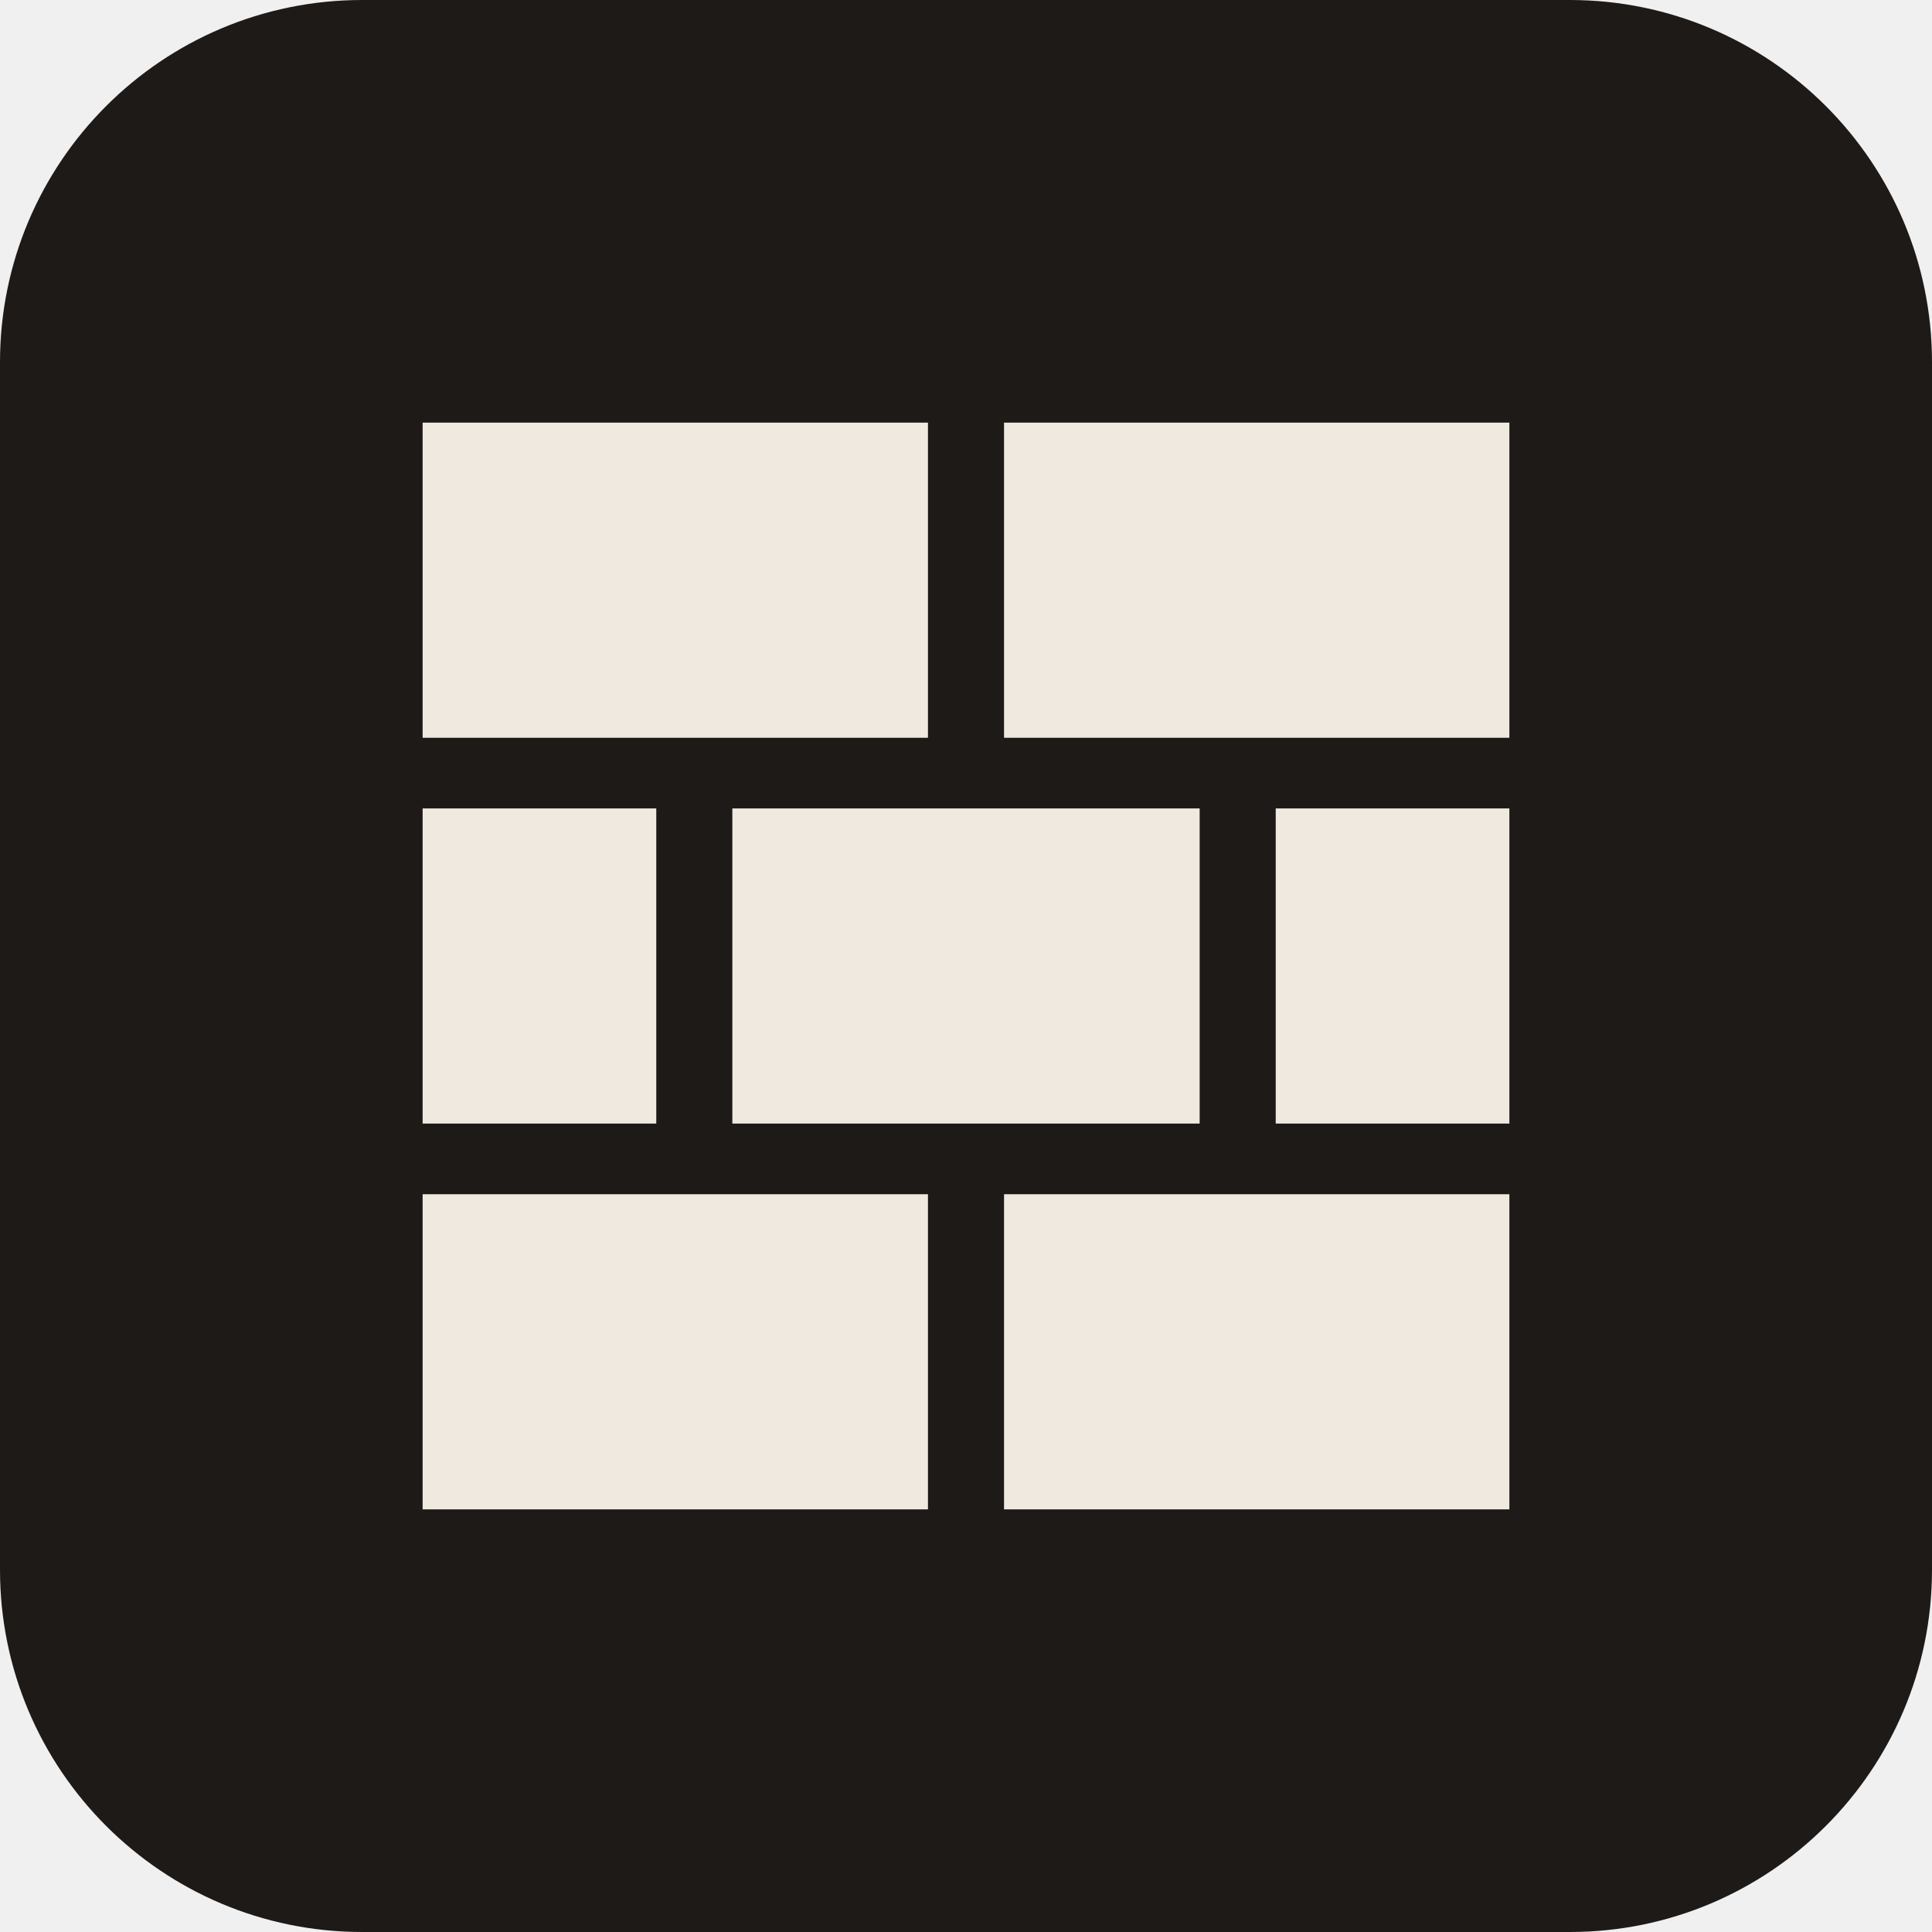
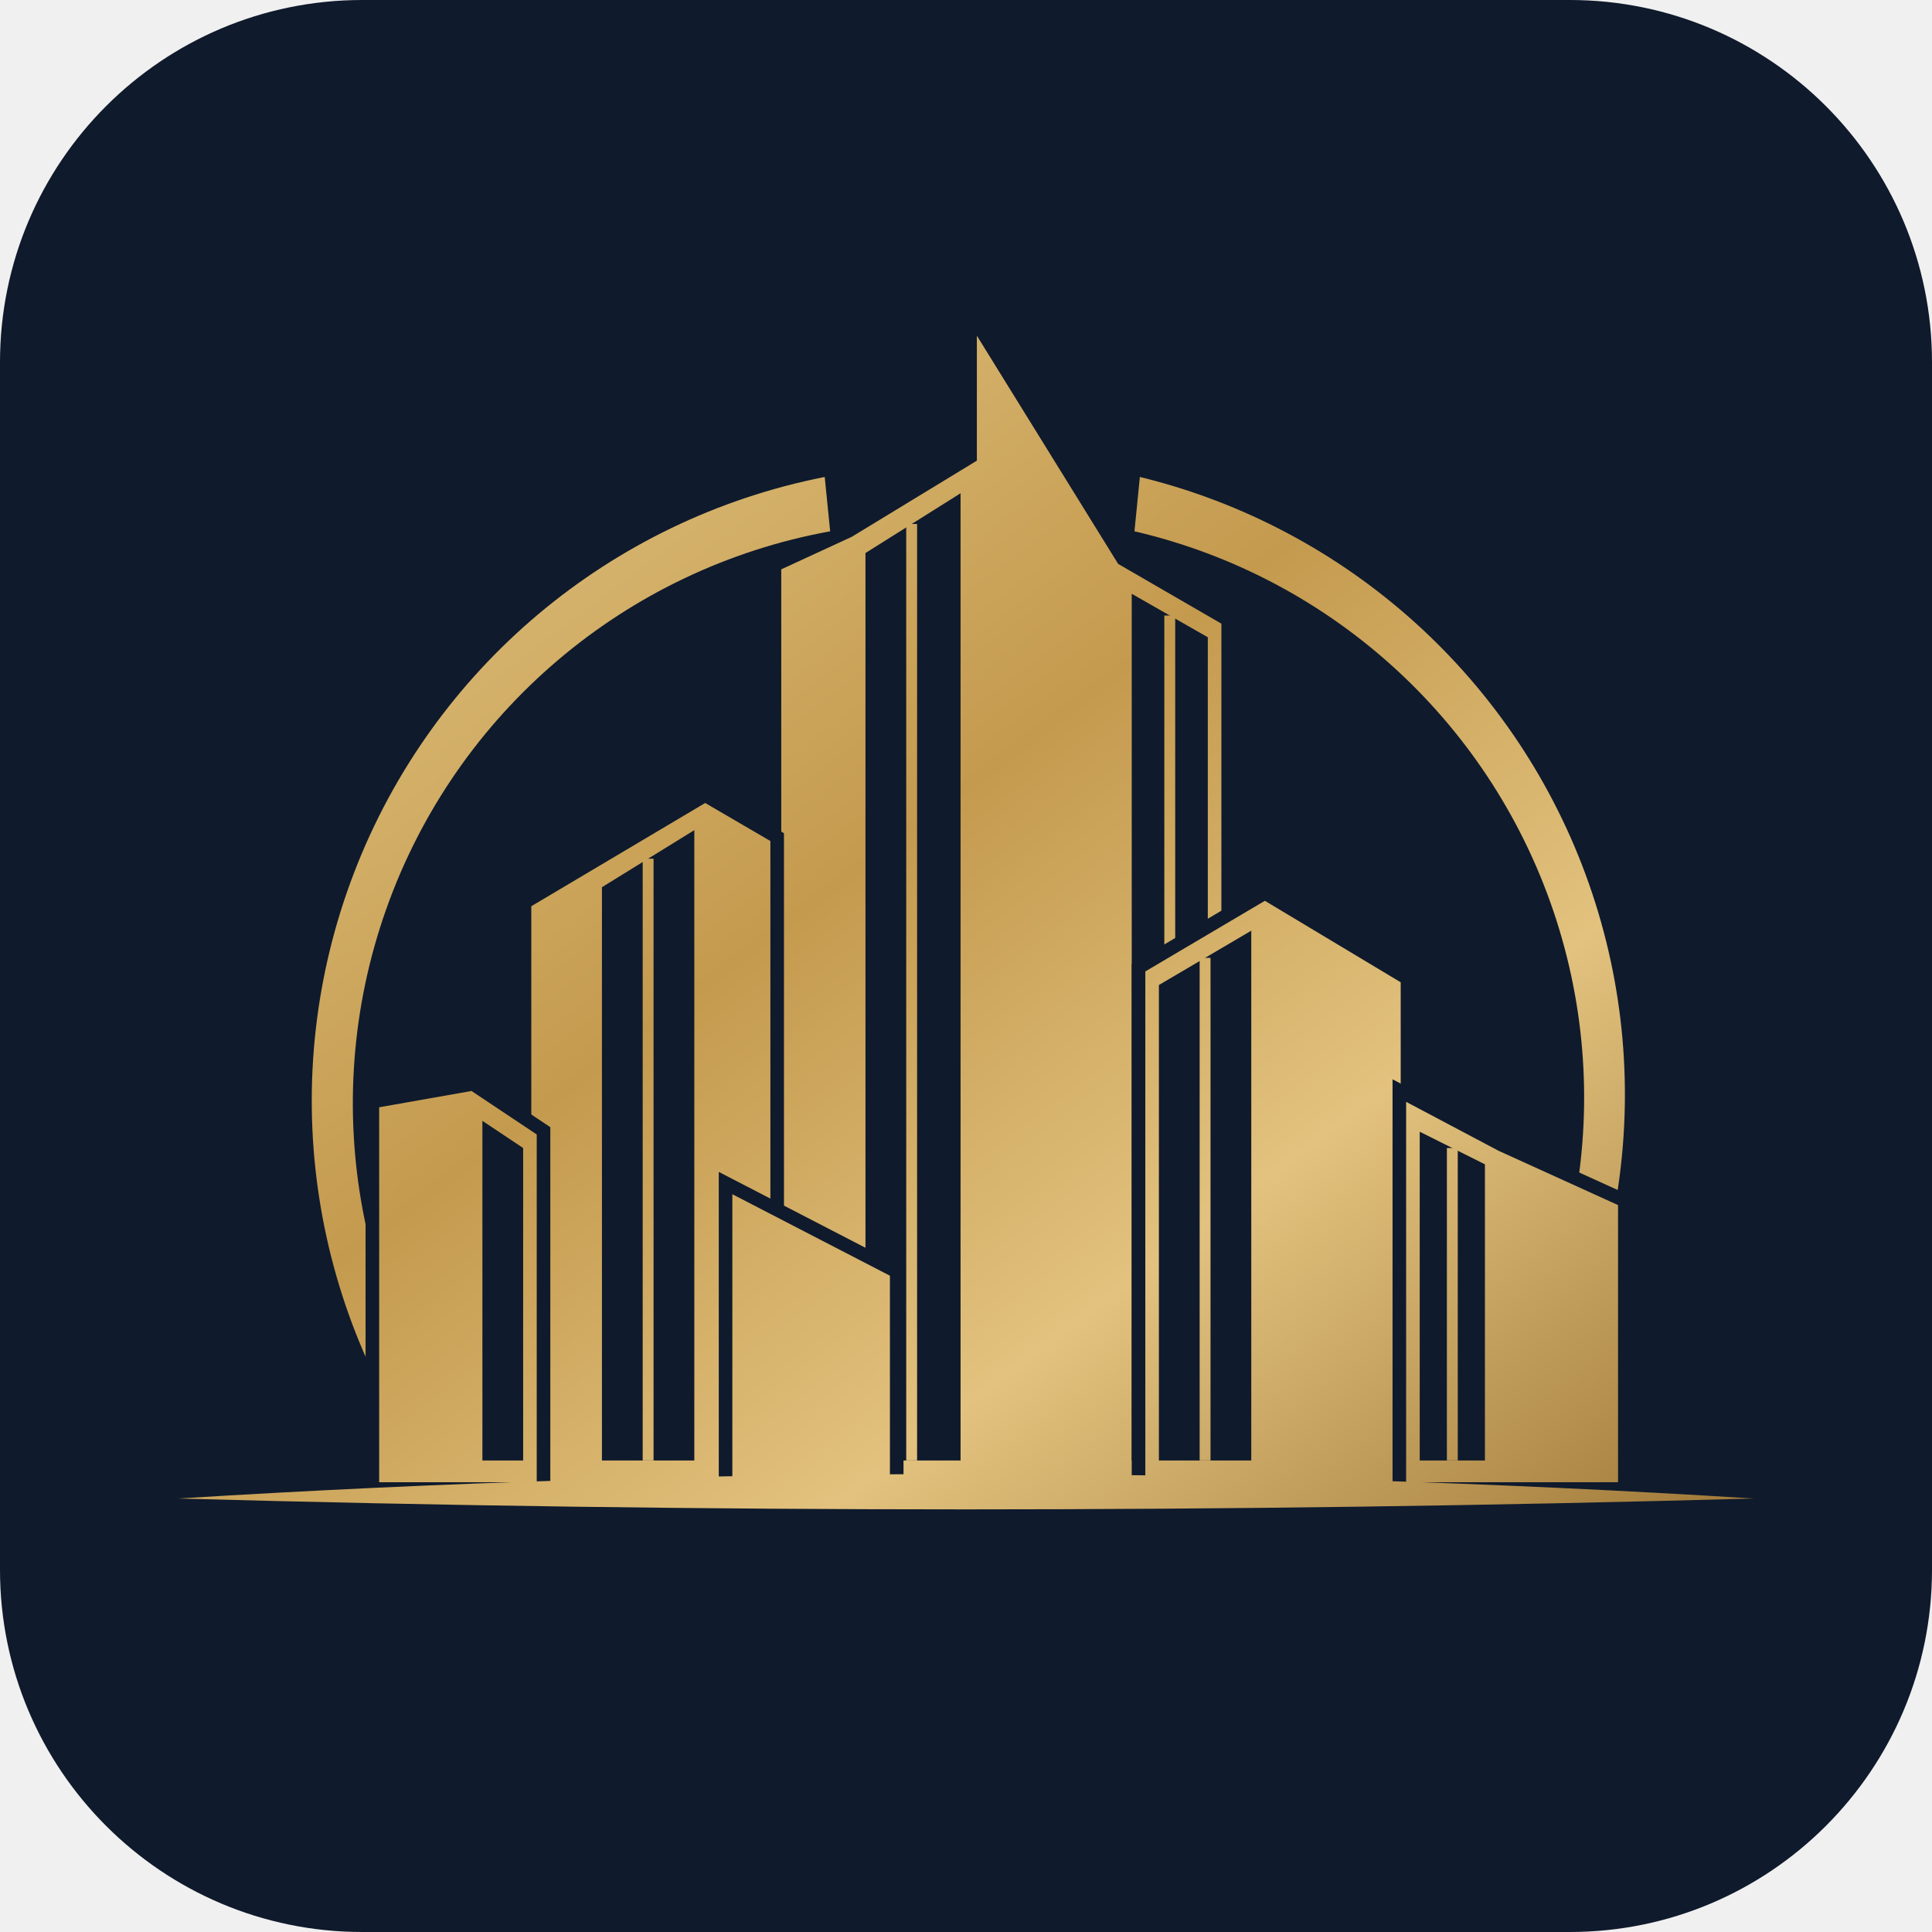
<svg xmlns="http://www.w3.org/2000/svg" viewBox="0 0 64 64">
-   <rect width="64" height="64" rx="12" fill="#1d1a17" />
-   <g transform="translate(14 14) scale(0.9)" fill="#efe9df">
-     <path d="M0 0h18.6v11.6H0zM21.4 0H40v11.6H21.4zM0 14.2h8.6v11.6H0zM11.4 14.2h17.2v11.6H11.4zM31.4 14.2H40v11.6h-8.6zM0 28.4h18.6V40H0zM21.4 28.4H40V40H21.4z" />
+   <defs>
+     <linearGradient id="g" x1="0" y1="0" x2="1" y2="1">
+       <stop offset="0" stop-color="#e9cf8f" />
+       <stop offset=".45" stop-color="#c49a4e" />
+       <stop offset=".7" stop-color="#e2c27e" />
+       <stop offset="1" stop-color="#9c7434" />
+     </linearGradient>
+     <mask id="m" maskUnits="userSpaceOnUse" x="0" y="0" width="600" height="460">
+       <rect width="600" height="460" fill="#000" />
+       <path d="M248 70 A234 234 0 0 0 106 440 L126 440 A214 214 0 0 1 250 90 Z" fill="#fff" />
+       <path d="M364 70 A234 234 0 0 1 494 440 L474 440 A214 214 0 0 0 362 90 Z" fill="#fff" />
+       <path d="M232 104 L258 92 L304 64 L304 18 L356 102 L394 124 L394 440 L232 440 Z" fill="#fff" stroke="#000" stroke-width="10" stroke-linejoin="miter" />
+       <path d="M232 104 L258 92 L304 64 L304 18 L356 102 L394 124 L394 440 L232 440 Z" fill="#fff" />
+       <path d="M263 98 L298 76 L298 432 L263 432 Z" fill="#000" />
+       <path d="M361 113 L389 129 L389 432 L361 432 Z" fill="#000" />
+       <rect x="278" y="87.3" width="4" height="344.7" fill="#fff" />
+       <rect x="373" y="121.0" width="4" height="311.0" fill="#fff" />
+       <path d="M140 228 L204 190 L228 204 L228 440 L140 440 Z" fill="#fff" stroke="#000" stroke-width="10" stroke-linejoin="miter" />
+       <path d="M140 228 L204 190 L228 204 L228 440 L140 440 Z" fill="#fff" />
+       <path d="M166 221 L200 200 L200 432 L166 432 Z" fill="#000" />
+       <rect x="181" y="210.5" width="4" height="221.5" fill="#fff" />
+       <path d="M366 252 L410 226 L460 256 L460 440 L366 440 Z" fill="#fff" stroke="#000" stroke-width="10" stroke-linejoin="miter" />
+       <path d="M366 252 L410 226 L460 256 L460 440 L366 440 Z" fill="#fff" />
+       <path d="M371 257 L405 237 L405 432 L371 432 Z" fill="#000" />
+       <rect x="386" y="247.0" width="4" height="185.0" fill="#fff" />
+       <path d="M84 302 L118 296 L142 312 L142 440 L84 440 Z" fill="#fff" stroke="#000" stroke-width="10" stroke-linejoin="miter" />
+       <path d="M84 302 L118 296 L142 312 L142 440 L84 440 Z" fill="#fff" />
+       <path d="M122 307 L137 317 L137 432 L122 432 Z" fill="#000" />
+       <path d="M462 300 L496 318 L540 338 L540 440 L462 440 Z" fill="#fff" stroke="#000" stroke-width="10" stroke-linejoin="miter" />
+       <path d="M462 300 L496 318 L540 338 L540 440 L462 440 Z" fill="#fff" />
+       <path d="M467 311 L491 323 L491 432 L467 432 Z" fill="#000" />
+       <rect x="477" y="317.0" width="4" height="115.0" fill="#fff" />
+       <path d="M214 334 L272 364 L272 440 L214 440 Z" fill="#fff" stroke="#000" stroke-width="10" stroke-linejoin="miter" />
+       <path d="M214 334 L272 364 L272 440 L214 440 Z" fill="#fff" />
+       <path d="M10 446 Q300 428 590 446 Q300 454 10 446 Z" fill="#fff" />
+     </mask>
+   </defs>
+   <rect width="64" height="64" rx="12" fill="#0f1a2c" />
+   <g transform="translate(5 9.5) scale(0.09)">
+     <rect width="600" height="460" fill="url(#g)" mask="url(#m)" />
  </g>
</svg>
